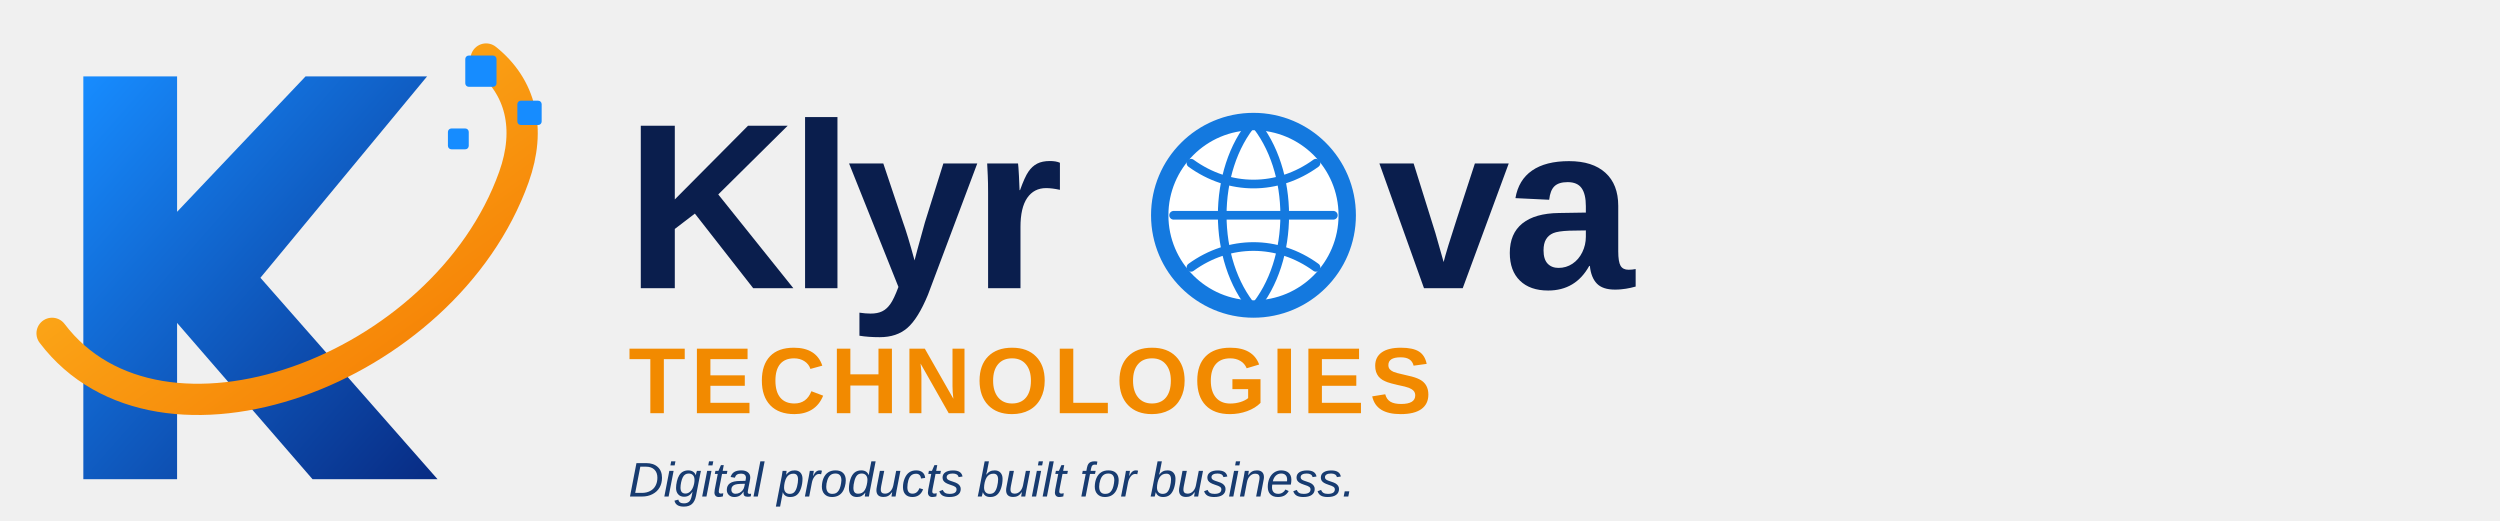
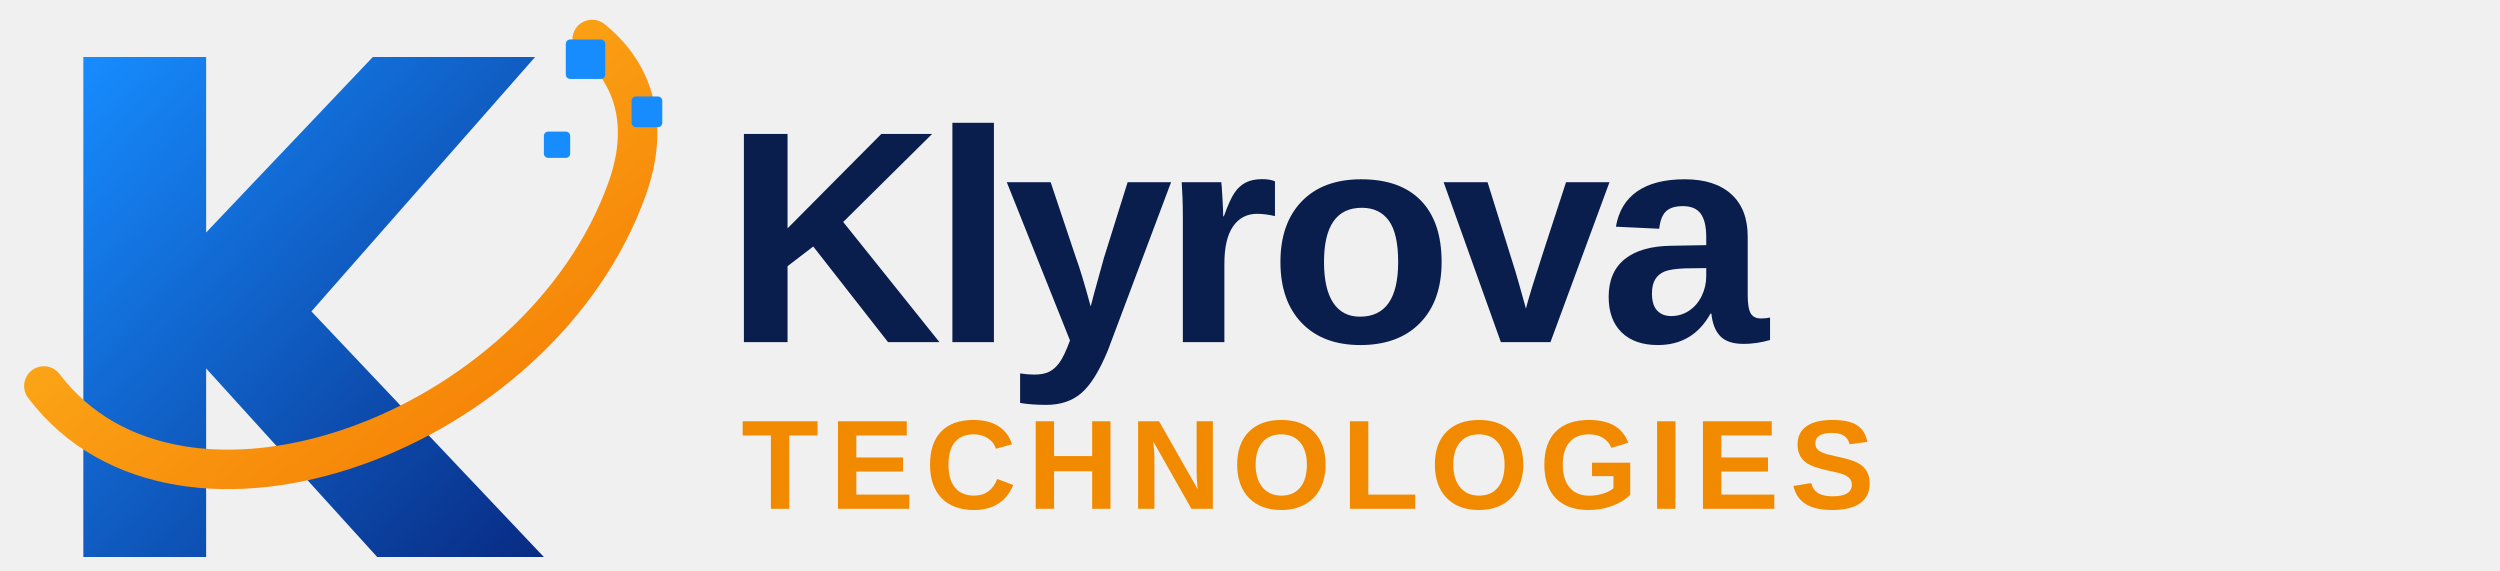
- <svg xmlns="http://www.w3.org/2000/svg" viewBox="0 0 720 150" role="img" aria-labelledby="title desc">
+ <svg xmlns="http://www.w3.org/2000/svg" viewBox="0 0 570 130" role="img" aria-labelledby="title desc">
  <defs>
    <linearGradient id="blue" x1="0" y1="0" x2="1" y2="1">
      <stop stop-color="#178cff" />
      <stop offset="1" stop-color="#082b83" />
    </linearGradient>
    <linearGradient id="orange" x1="0" y1="0" x2="1" y2="1">
      <stop stop-color="#ffbf24" />
      <stop offset="1" stop-color="#f47700" />
    </linearGradient>
  </defs>
-   <g transform="translate(10 12)">
-     <path d="M14 10h27v39l37-39h35L65 68l51 58H80L41 81v45H14z" fill="url(#blue)" />
-     <path d="M5 84C36 125 118 95 138 39c5-14 2-26-8-34" fill="none" stroke="url(#orange)" stroke-width="9" stroke-linecap="round" />
+   <g transform="translate(5 5)">
+     <path d="M14 8h28v40l38-40h37L66 66l53 56H81L42 79v43H14z" fill="url(#blue)" />
+     <path d="M5 83C36 124 118 94 138 38c5-14 2-26-8-34" fill="none" stroke="url(#orange)" stroke-width="9" stroke-linecap="round" />
    <g fill="#168cff">
      <rect x="124" y="4" width="9" height="9" rx="1" />
      <rect x="139" y="17" width="7" height="7" rx="1" />
      <rect x="119" y="25" width="6" height="6" rx="1" />
    </g>
  </g>
  <g font-family="Arial,Helvetica,sans-serif">
-     <text x="180" y="83" font-size="68" font-weight="800" letter-spacing="-2" fill="#0a1e4d">Klyr</text>
-     <g transform="translate(333 28)">
-       <circle cx="28" cy="34" r="27" fill="#fff" stroke="#1479df" stroke-width="5" />
-       <path d="M5 34h46M28 7c-12 14-12 40 0 54M28 7c12 14 12 40 0 54M10 19c11 8 25 8 36 0M10 49c11-8 25-8 36 0" fill="none" stroke="#1479df" stroke-width="2.5" stroke-linecap="round" />
-     </g>
-     <text x="397" y="83" font-size="68" font-weight="800" letter-spacing="-2" fill="#0a1e4d">va</text>
-     <text x="181" y="119" font-size="27" font-weight="700" letter-spacing="1.4" fill="#f28a00">TECHNOLOGIES</text>
-     <text x="181" y="143" font-size="14" font-style="italic" fill="#173b70">Digital products built for business.</text>
+     <text x="165" y="78" font-size="69" font-weight="800" letter-spacing="-2.5" fill="#0a1e4d">Klyrova</text>
+     <text x="169" y="116" font-size="29" font-weight="800" letter-spacing="2.4" fill="#f28a00">TECHNOLOGIES</text>
  </g>
</svg>
